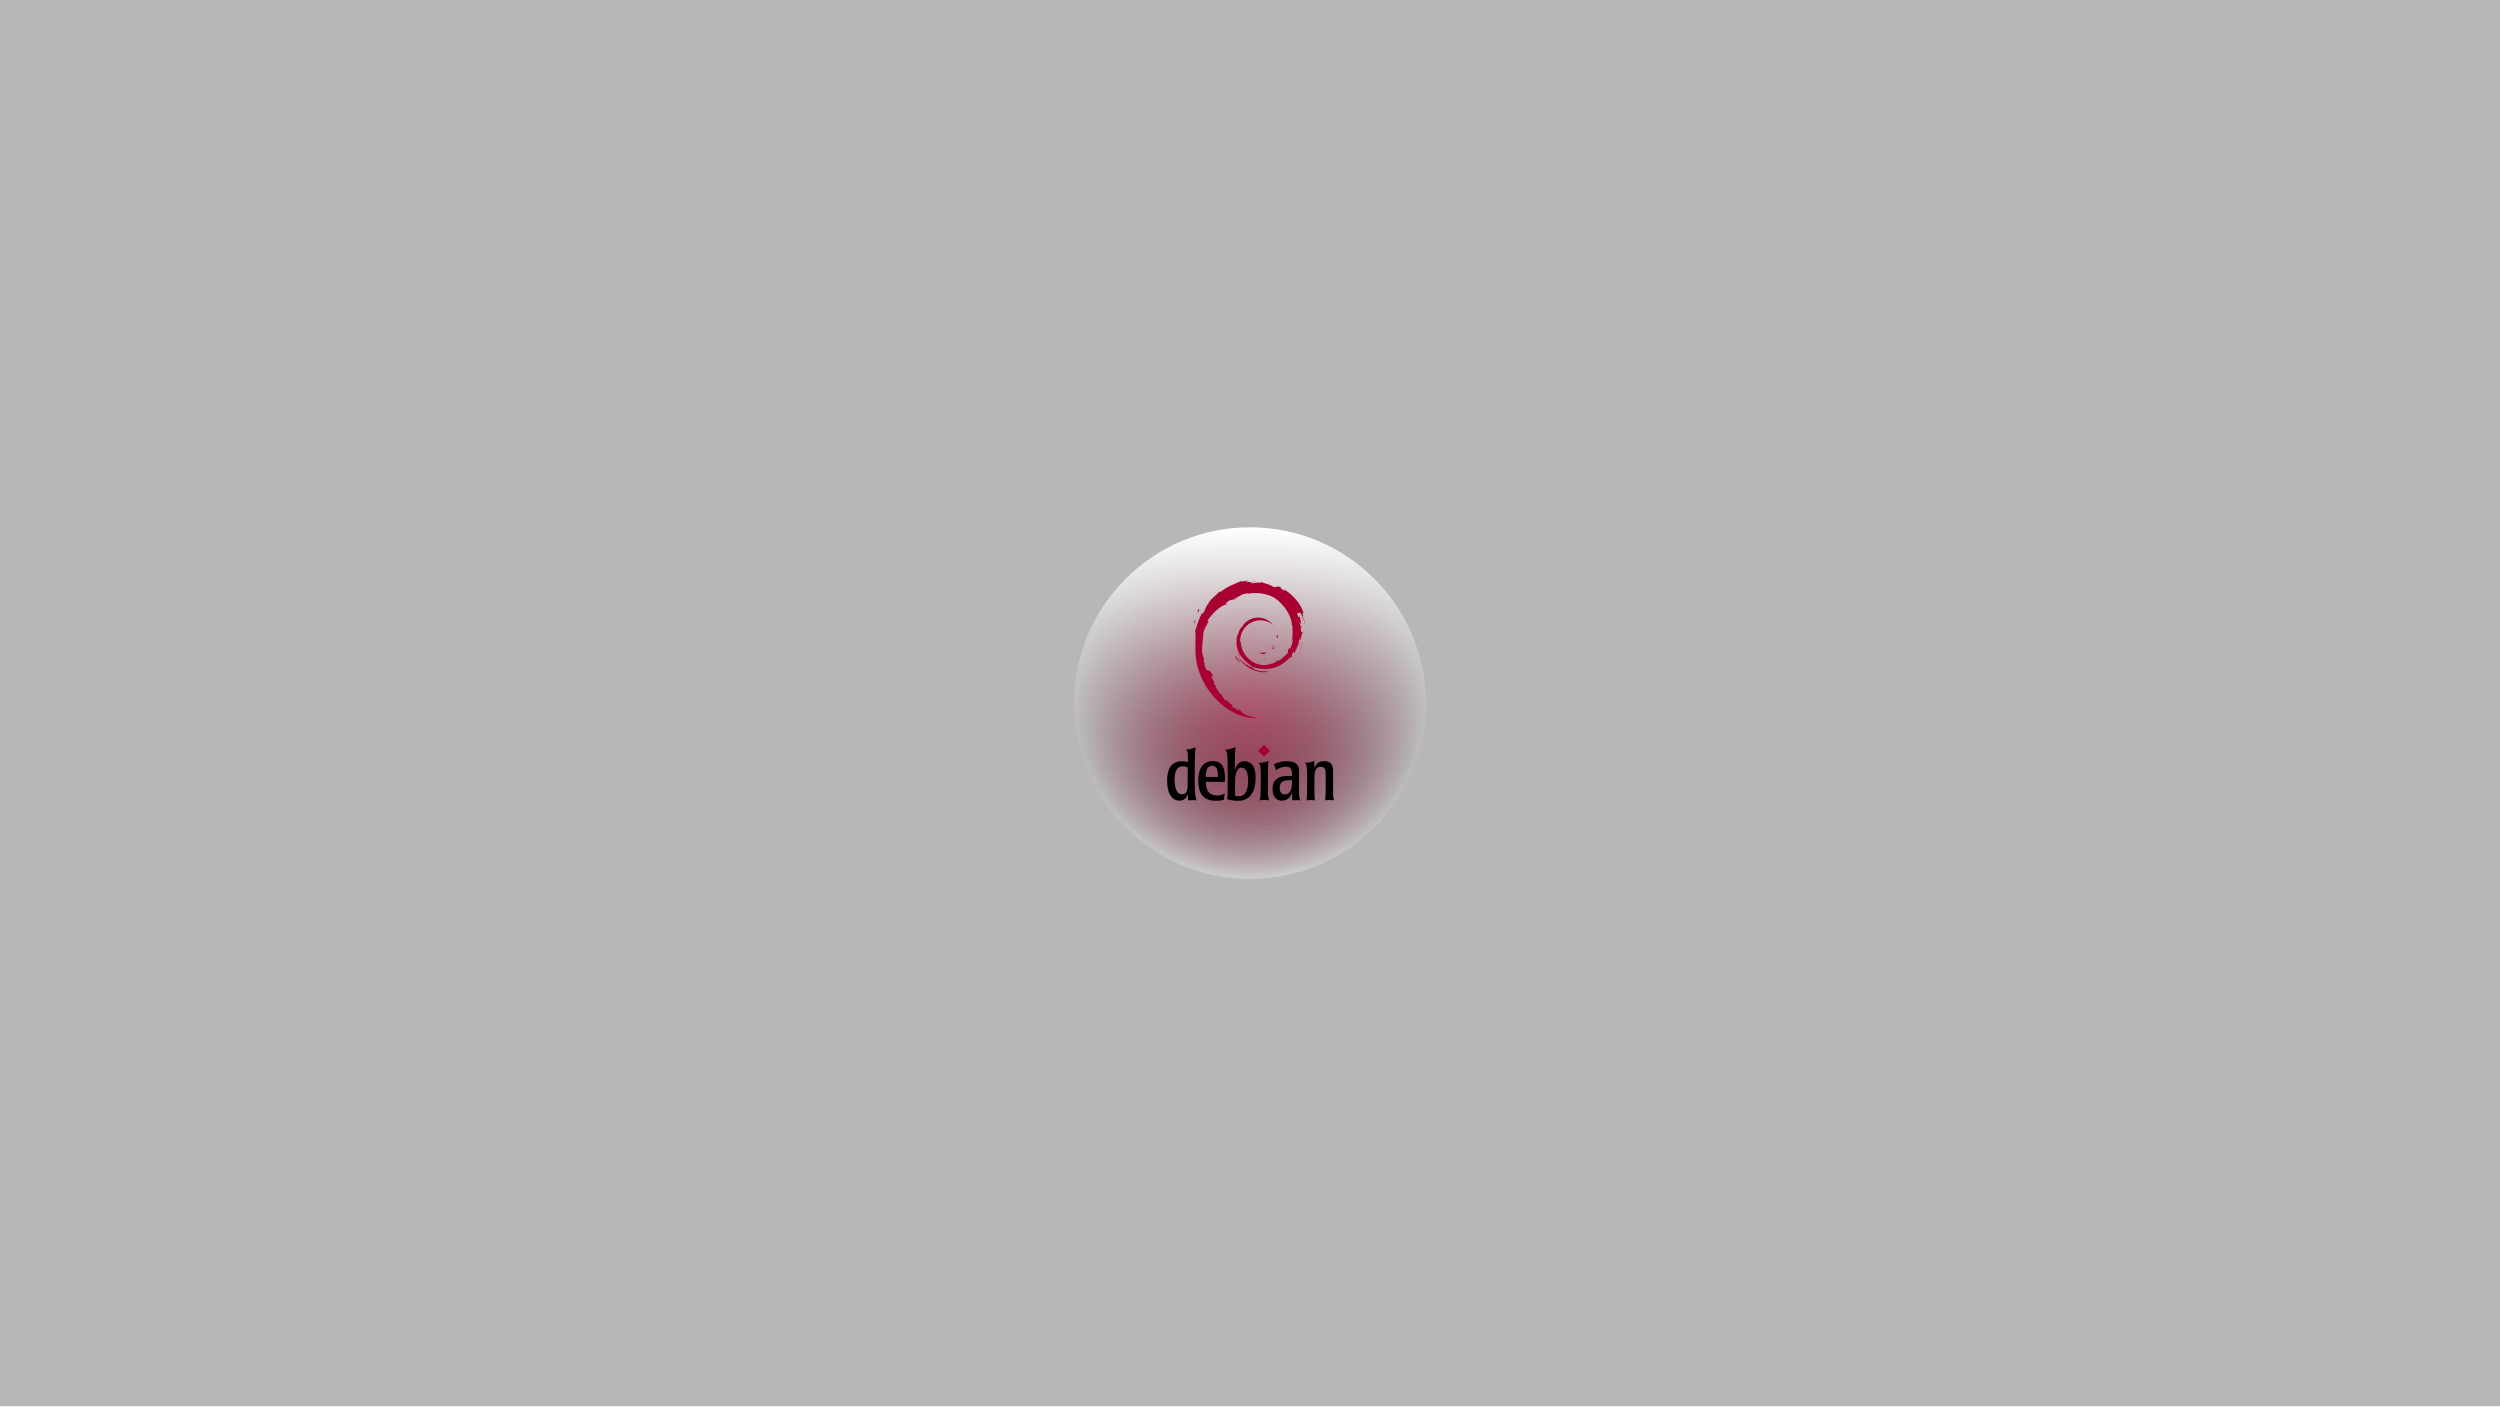
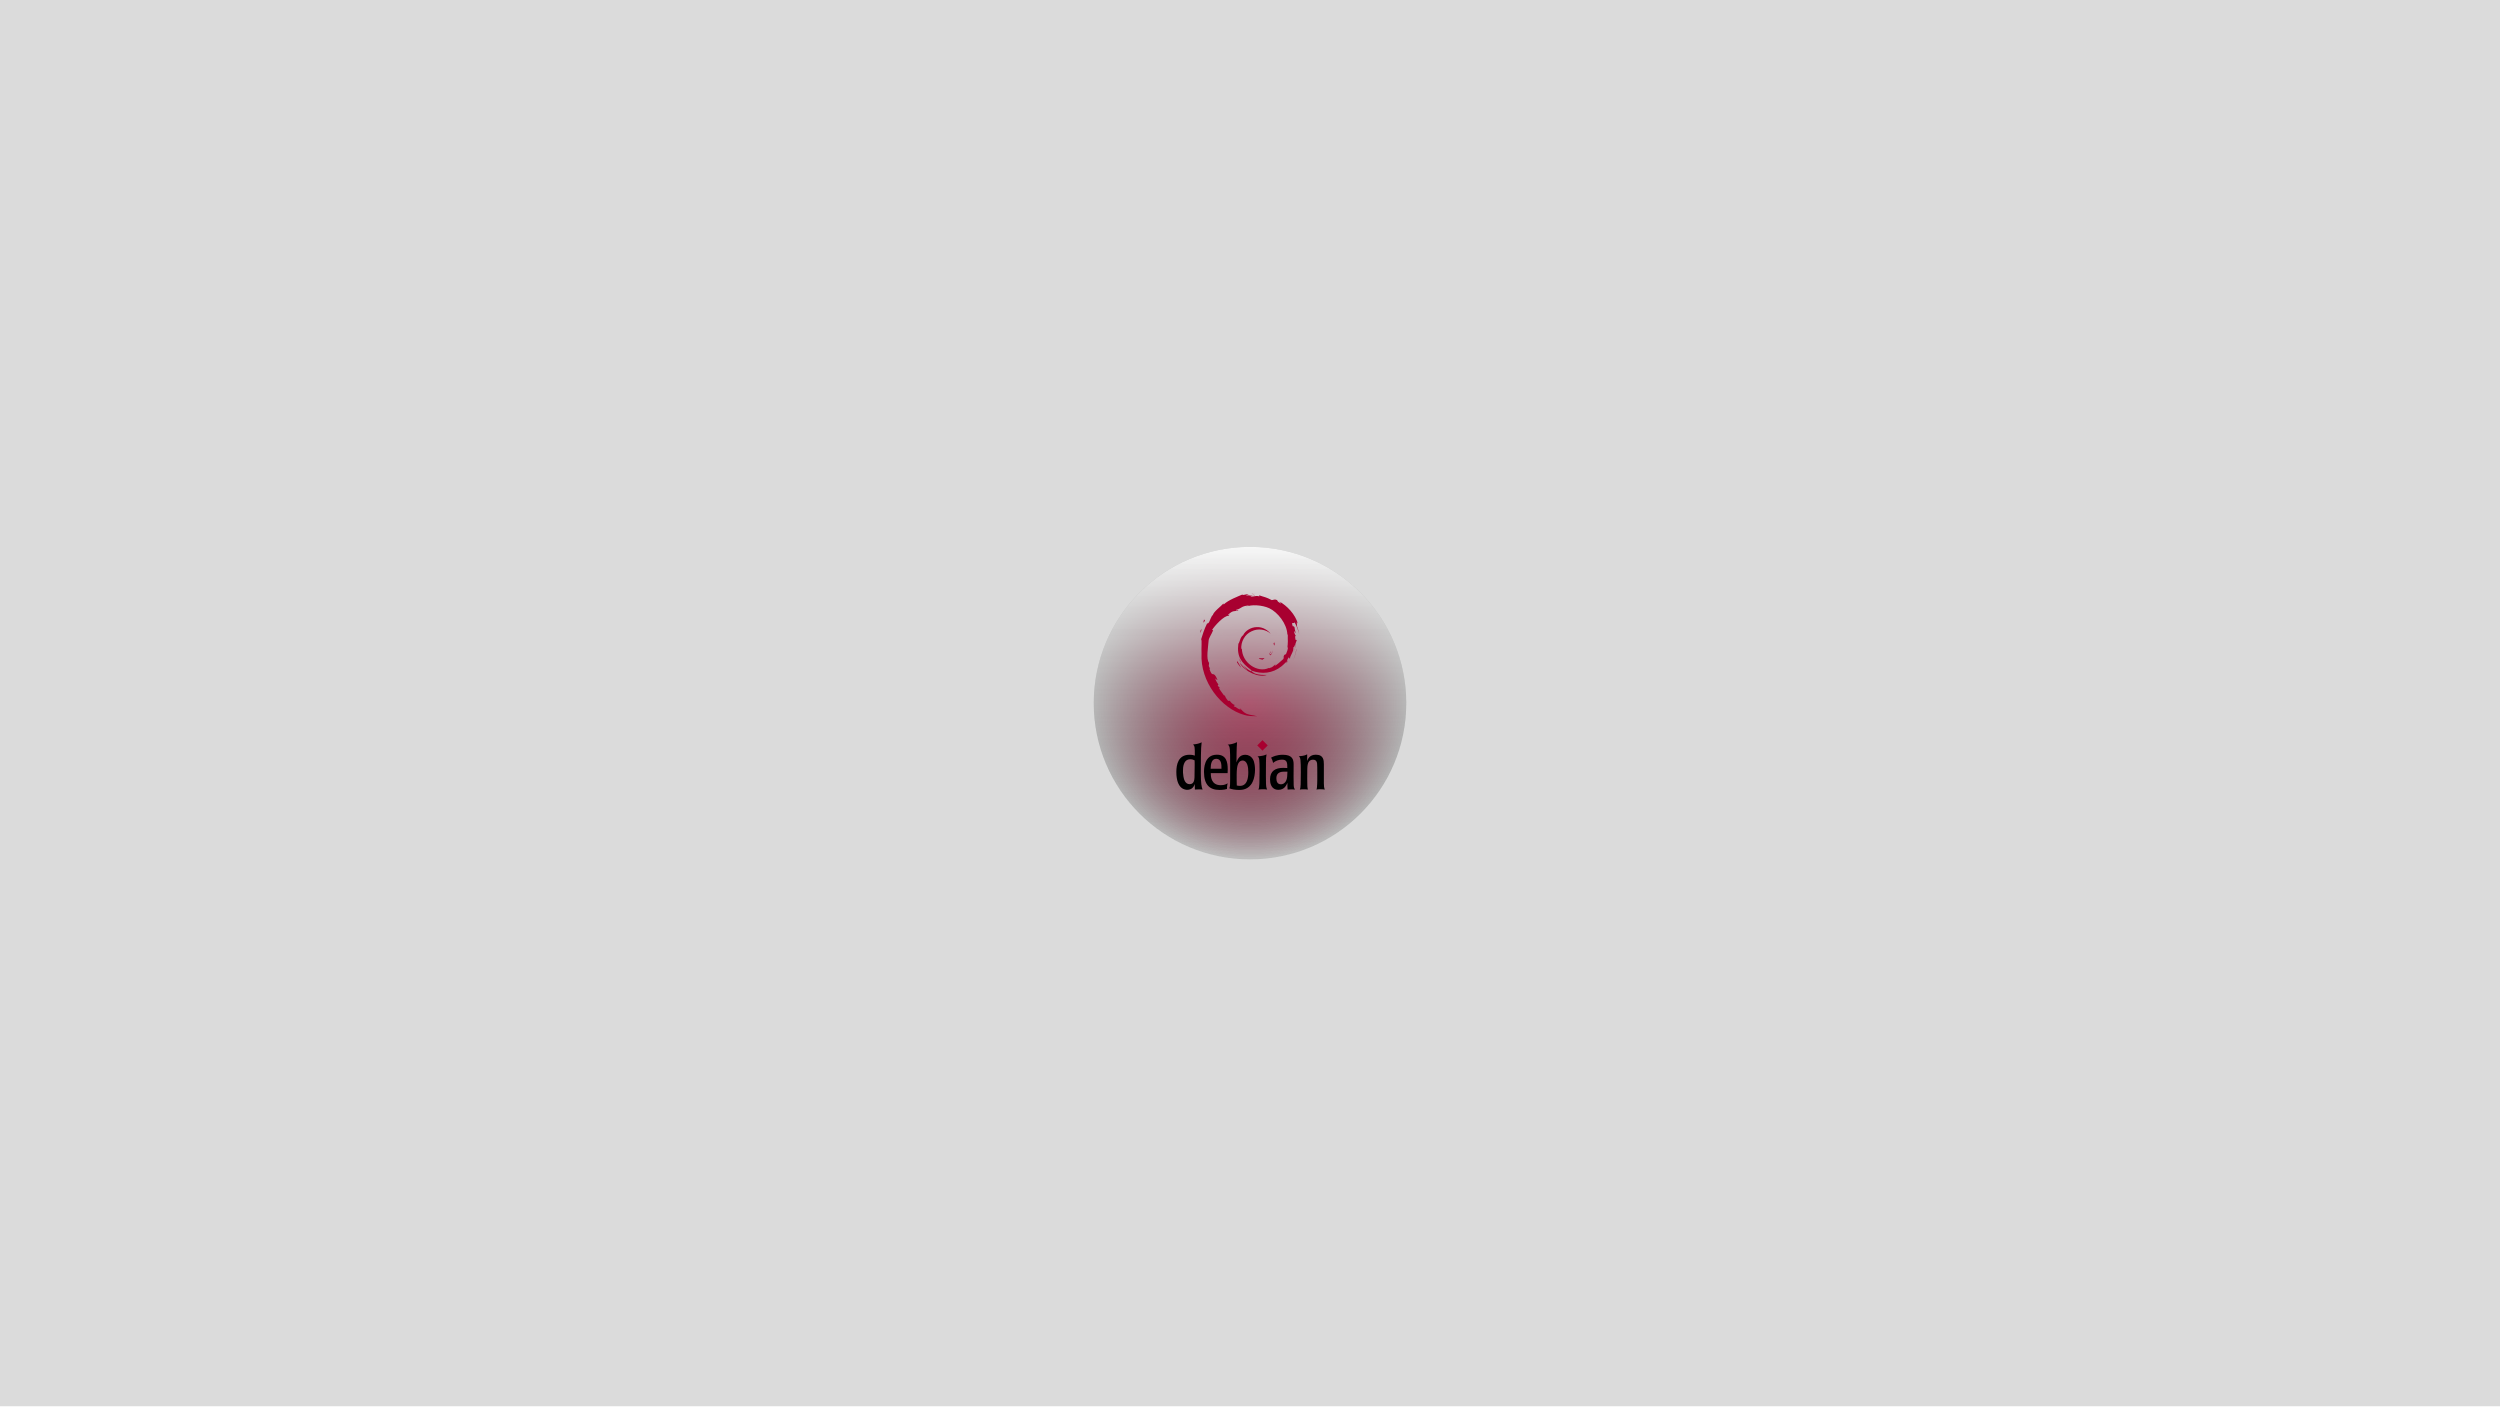
<svg xmlns="http://www.w3.org/2000/svg" xmlns:ns1="http://www.openswatchbook.org/uri/2009/osb" xmlns:xlink="http://www.w3.org/1999/xlink" id="svg3004" version="1.1" width="1920" height="1080" xml:space="preserve">
  <defs id="defs3008">
    <linearGradient id="linearGradient4164">
      <stop style="stop-color:#a80030;stop-opacity:1;" offset="0" id="stop4166" />
      <stop style="stop-color:#a80030;stop-opacity:0;" offset="1" id="stop4168" />
    </linearGradient>
    <linearGradient id="linearGradient5303">
      <stop style="stop-color:#f26711;stop-opacity:1;" offset="0" id="stop5305" />
      <stop style="stop-color:#f26711;stop-opacity:0;" offset="1" id="stop5307" />
    </linearGradient>
    <linearGradient id="linearGradient5267">
      <stop style="stop-color:#666666;stop-opacity:1;" offset="0" id="stop5269" />
      <stop style="stop-color:#666666;stop-opacity:0;" offset="1" id="stop5271" />
    </linearGradient>
    <linearGradient id="linearGradient5251" ns1:paint="solid">
      <stop style="stop-color:#666666;stop-opacity:1;" offset="0" id="stop5253" />
    </linearGradient>
    <linearGradient xlink:href="#linearGradient5267" id="linearGradient5273" x1="-395.365" y1="-212.642" x2="4.763" y2="-212.642" gradientUnits="userSpaceOnUse" />
    <radialGradient xlink:href="#linearGradient5303" id="radialGradient5325" cx="-163.148" cy="-366.263" fx="-163.148" fy="-366.263" r="144.094" gradientTransform="matrix(1,0,0,0.9338842,0,-24.21576)" gradientUnits="userSpaceOnUse" />
    <radialGradient xlink:href="#linearGradient4164" id="radialGradient4170" cx="1447.778" cy="-272.917" fx="1447.778" fy="-272.917" r="223.333" gradientTransform="matrix(1,0,0,0.9751244,0,-6.788974)" gradientUnits="userSpaceOnUse" />
    <radialGradient xlink:href="#linearGradient4164-9" id="radialGradient4170-9" cx="1447.778" cy="-272.917" fx="1447.778" fy="-272.917" r="223.333" gradientTransform="matrix(1,0,0,0.9751244,0,-6.788974)" gradientUnits="userSpaceOnUse" />
    <linearGradient id="linearGradient4164-9">
      <stop style="stop-color:#a80030;stop-opacity:1;" offset="0" id="stop4166-0" />
      <stop style="stop-color:#a80030;stop-opacity:0;" offset="1" id="stop4168-2" />
    </linearGradient>
    <radialGradient r="223.333" fy="-272.917" fx="1447.778" cy="-272.917" cx="1447.778" gradientTransform="matrix(1,0,0,0.9751244,0,-6.788974)" gradientUnits="userSpaceOnUse" id="radialGradient4206" xlink:href="#linearGradient4164-9" />
    <radialGradient xlink:href="#linearGradient4164" id="radialGradient14319" gradientUnits="userSpaceOnUse" gradientTransform="matrix(1,0,0,0.9751244,0,-6.788974)" cx="1447.778" cy="-272.917" fx="1447.778" fy="-272.917" r="223.333" />
    <linearGradient xlink:href="#linearGradient5267" id="linearGradient14321" gradientUnits="userSpaceOnUse" x1="-395.365" y1="-212.642" x2="4.763" y2="-212.642" />
    <linearGradient xlink:href="#linearGradient5267" id="linearGradient14345" gradientUnits="userSpaceOnUse" x1="-395.365" y1="-212.642" x2="4.763" y2="-212.642" />
    <radialGradient xlink:href="#linearGradient4164" id="radialGradient14347" gradientUnits="userSpaceOnUse" gradientTransform="matrix(1,0,0,0.9751244,0,-6.788974)" cx="1447.778" cy="-272.917" fx="1447.778" fy="-272.917" r="223.333" />
    <radialGradient xlink:href="#linearGradient4164" id="radialGradient14931" gradientUnits="userSpaceOnUse" gradientTransform="matrix(1,0,0,0.9751244,0,-6.788974)" cx="1447.778" cy="-272.917" fx="1447.778" fy="-272.917" r="223.333" />
    <linearGradient xlink:href="#linearGradient5267" id="linearGradient14933" gradientUnits="userSpaceOnUse" x1="-395.365" y1="-212.642" x2="4.763" y2="-212.642" />
    <radialGradient xlink:href="#linearGradient4164" id="radialGradient14961" gradientUnits="userSpaceOnUse" gradientTransform="matrix(1,0,0,0.9751244,0,-6.788974)" cx="1447.778" cy="-272.917" fx="1447.778" fy="-272.917" r="223.333" />
    <linearGradient xlink:href="#linearGradient5267" id="linearGradient14963" gradientUnits="userSpaceOnUse" x1="-395.365" y1="-212.642" x2="4.763" y2="-212.642" />
    <radialGradient xlink:href="#linearGradient4164" id="radialGradient14989" gradientUnits="userSpaceOnUse" gradientTransform="matrix(1,0,0,0.9751244,0,-6.788974)" cx="1447.778" cy="-272.917" fx="1447.778" fy="-272.917" r="223.333" />
    <linearGradient xlink:href="#linearGradient5267" id="linearGradient14991" gradientUnits="userSpaceOnUse" x1="-395.365" y1="-212.642" x2="4.763" y2="-212.642" />
    <linearGradient xlink:href="#linearGradient5267" id="linearGradient15015" gradientUnits="userSpaceOnUse" x1="-395.365" y1="-212.642" x2="4.763" y2="-212.642" />
    <linearGradient xlink:href="#linearGradient5267" id="linearGradient3725" gradientUnits="userSpaceOnUse" x1="-395.365" y1="-212.642" x2="4.763" y2="-212.642" />
    <radialGradient r="125.556" fy="-292.917" fx="-318.889" cy="-292.917" cx="-318.889" gradientTransform="matrix(1,0,0,1.061947,0,18.14526)" gradientUnits="userSpaceOnUse" id="radialGradient3812" xlink:href="#linearGradient3787-8" />
    <linearGradient id="linearGradient3787-8">
      <stop style="stop-color:#000000;stop-opacity:1;" offset="0" id="stop3789-9" />
      <stop style="stop-color:#000000;stop-opacity:0;" offset="1" id="stop3791-4" />
    </linearGradient>
    <radialGradient r="125.556" fy="-292.917" fx="-318.889" cy="-292.917" cx="-318.889" gradientTransform="matrix(1,0,0,1.061947,0,18.14526)" gradientUnits="userSpaceOnUse" id="radialGradient6789" xlink:href="#linearGradient3787-8" />
    <radialGradient xlink:href="#linearGradient3787-8" id="radialGradient4790" gradientUnits="userSpaceOnUse" gradientTransform="matrix(1,0,0,1.061947,0,18.14526)" cx="-318.889" cy="-292.917" fx="-318.889" fy="-292.917" r="125.556" />
    <radialGradient xlink:href="#linearGradient4164" id="radialGradient4792" gradientUnits="userSpaceOnUse" gradientTransform="matrix(1,0,0,0.9751244,0,-6.788974)" cx="1447.778" cy="-272.917" fx="1447.778" fy="-272.917" r="223.333" />
    <linearGradient xlink:href="#linearGradient5267" id="linearGradient4794" gradientUnits="userSpaceOnUse" x1="-395.365" y1="-212.642" x2="4.763" y2="-212.642" />
    <radialGradient xlink:href="#linearGradient3787-8-7" id="radialGradient3863" gradientUnits="userSpaceOnUse" gradientTransform="matrix(1,0,0,1.061947,0,18.14526)" cx="-318.889" cy="-292.917" fx="-318.889" fy="-292.917" r="125.556" />
    <linearGradient id="linearGradient3787-8-7">
      <stop style="stop-color:#000000;stop-opacity:1;" offset="0" id="stop3789-9-5" />
      <stop style="stop-color:#000000;stop-opacity:0;" offset="1" id="stop3791-4-4" />
    </linearGradient>
    <radialGradient xlink:href="#linearGradient4164-0" id="radialGradient3861" gradientUnits="userSpaceOnUse" gradientTransform="matrix(1,0,0,0.9751244,0,-6.788974)" cx="1447.778" cy="-272.917" fx="1447.778" fy="-272.917" r="223.333" />
    <linearGradient id="linearGradient4164-0">
      <stop style="stop-color:#a80030;stop-opacity:1;" offset="0" id="stop4166-3" />
      <stop style="stop-color:#a80030;stop-opacity:0;" offset="1" id="stop4168-7" />
    </linearGradient>
    <linearGradient xlink:href="#linearGradient5267-6" id="linearGradient3859" gradientUnits="userSpaceOnUse" x1="-395.365" y1="-212.642" x2="4.763" y2="-212.642" />
    <linearGradient id="linearGradient5267-6">
      <stop style="stop-color:#ffffff;stop-opacity:1;" offset="0" id="stop5269-4" />
      <stop style="stop-color:#666666;stop-opacity:0;" offset="1" id="stop5271-5" />
    </linearGradient>
    <linearGradient xlink:href="#linearGradient5267-6" id="linearGradient4066" gradientUnits="userSpaceOnUse" x1="-395.365" y1="-212.642" x2="4.763" y2="-212.642" />
    <radialGradient xlink:href="#linearGradient4164-0" id="radialGradient4068" gradientUnits="userSpaceOnUse" gradientTransform="matrix(1,0,0,0.9751244,0,-6.788974)" cx="1447.778" cy="-272.917" fx="1447.778" fy="-272.917" r="223.333" />
    <radialGradient xlink:href="#linearGradient3787-8-7" id="radialGradient4070" gradientUnits="userSpaceOnUse" gradientTransform="matrix(1,0,0,1.061947,0,18.14526)" cx="-318.889" cy="-292.917" fx="-318.889" fy="-292.917" r="125.556" />
+     <radialGradient xlink:href="#linearGradient3787-8-7-5" id="radialGradient3862" gradientUnits="userSpaceOnUse" gradientTransform="matrix(1,0,0,1.061947,0,18.14526)" cx="-318.889" cy="-292.917" fx="-318.889" fy="-292.917" r="125.556" />
+     <linearGradient id="linearGradient3787-8-7-5">
+       <stop style="stop-color:#000000;stop-opacity:1;" offset="0" id="stop3789-9-5-1" />
+       <stop style="stop-color:#000000;stop-opacity:0;" offset="1" id="stop3791-4-4-6" />
+     </linearGradient>
+     <radialGradient xlink:href="#linearGradient4164-0-7" id="radialGradient3859" gradientUnits="userSpaceOnUse" gradientTransform="matrix(1,0,0,0.9751244,0,-6.788974)" cx="1447.778" cy="-272.917" fx="1447.778" fy="-272.917" r="223.333" />
+     <linearGradient id="linearGradient4164-0-7">
+       <stop style="stop-color:#a80030;stop-opacity:1;" offset="0" id="stop4166-3-1" />
+       <stop style="stop-color:#a80030;stop-opacity:0;" offset="1" id="stop4168-7-7" />
+     </linearGradient>
+     <linearGradient xlink:href="#linearGradient5267-6-1" id="linearGradient3857" gradientUnits="userSpaceOnUse" x1="-395.365" y1="-212.642" x2="4.763" y2="-212.642" />
+     <linearGradient id="linearGradient5267-6-1">
+       <stop style="stop-color:#f7f7f7;stop-opacity:1;" offset="0" id="stop5269-4-2" />
+       <stop style="stop-color:#666666;stop-opacity:0;" offset="1" id="stop5271-5-1" />
+     </linearGradient>
  </defs>
  <g id="g3012" transform="matrix(1.25,0,0,-1.25,0,1080)">
-     <rect style="fill:#b7b7b7;fill-opacity:1;stroke:none" id="rect3036" width="1536" height="864" x="0" y="-864" transform="scale(1,-1)" />
-     <g id="g3086">
-       <path transform="matrix(1.08777,0,0,-1.008,913.295,91.62002)" d="m -34.286,-337.679 c 0,59.173 -44.452,107.143 -99.286,107.143 -54.834,0 -99.286,-47.969 -99.286,-107.143 0,-59.173 44.452,-107.143 99.286,-107.143 54.834,0 99.286,47.969 99.286,107.143 z" id="path3219" style="fill:#cdcdcd;fill-opacity:1;fill-rule:nonzero;stroke:none" />
-       <path transform="matrix(0,0.860177,0.81,0,1005.263,706.3009)" d="m -193.333,-292.917 c 0,73.638 -56.213,133.333 -125.556,133.333 -69.342,0 -125.556,-59.695 -125.556,-133.333 0,-73.638 56.213,-133.333 125.556,-133.333 69.342,0 125.556,59.695 125.556,133.333 z" id="path5277-0-3" style="opacity:0.75;fill:url(#radialGradient4070);fill-opacity:1;fill-rule:evenodd;stroke:none" />
-       <path transform="matrix(0.4835821,0,0,-0.4959184,67.88056,296.6556)" d="m 1671.111,-272.917 c 0,120.275 -99.99,217.778 -223.333,217.778 -123.344,0 -223.333,-97.502 -223.333,-217.778 0,-120.275 99.99,-217.778 223.333,-217.778 123.344,0 223.333,97.502 223.333,217.778 z" id="path4162-8" style="fill:url(#radialGradient4068);fill-opacity:1;fill-rule:nonzero;stroke:none" />
-       <path transform="matrix(0,-0.5398262,-0.5813513,0,644.3803,326.5714)" d="m 4.763,-212.642 c 0,102.6 -89.572,185.774 -200.064,185.774 -110.493,0 -200.064,-83.174 -200.064,-185.774 0,-102.6 89.572,-185.774 200.064,-185.774 110.493,0 200.064,83.174 200.064,185.774 z" id="path3806-5" style="fill:url(#linearGradient4066);fill-opacity:1;fill-rule:evenodd;stroke:none" />
-       <g transform="matrix(0.9444422,0,0,0.9444444,1069.999,330.4444)" id="g14886-9">
+     <rect style="fill:#dbdbdb;fill-opacity:1;stroke:none" id="rect3036" width="1536" height="864" x="0" y="-864" transform="scale(1,-1)" />
+     <g transform="matrix(1.6,0,0,1.6,112.6401,-59.51995)" id="g3864">
+       <path transform="matrix(0.6043164,0,0,-0.56,490.3194,118.1)" d="m -34.286,-337.679 c 0,59.173 -44.452,107.143 -99.286,107.143 -54.834,0 -99.286,-47.969 -99.286,-107.143 0,-59.173 44.452,-107.143 99.286,-107.143 54.834,0 99.286,47.969 99.286,107.143 z" id="path3219" style="fill:#bfbfbf;fill-opacity:1;fill-rule:nonzero;stroke:none" />
+       <path transform="matrix(0,0.4778761,0.4499999,0,541.4125,459.5894)" d="m -193.333,-292.917 c 0,73.638 -56.213,133.333 -125.556,133.333 -69.342,0 -125.556,-59.695 -125.556,-133.333 0,-73.638 56.213,-133.333 125.556,-133.333 69.342,0 125.556,59.695 125.556,133.333 z" id="path5277-0-3" style="opacity:0.75;fill:url(#radialGradient3862);fill-opacity:1;fill-rule:evenodd;stroke:none" />
+       <path transform="matrix(0.2686567,0,0,-0.2755102,20.64482,232.0087)" d="m 1671.111,-272.917 c 0,120.275 -99.99,217.778 -223.333,217.778 -123.344,0 -223.333,-97.502 -223.333,-217.778 0,-120.275 99.99,-217.778 223.333,-217.778 123.344,0 223.333,97.502 223.333,217.778 z" id="path4162-8" style="fill:url(#radialGradient3859);fill-opacity:1;fill-rule:nonzero;stroke:none" />
+       <path transform="matrix(0,-0.2999035,-0.3229729,0,340.9224,248.6286)" d="m 4.763,-212.642 c 0,102.6 -89.572,185.774 -200.064,185.774 -110.493,0 -200.064,-83.174 -200.064,-185.774 0,-102.6 89.572,-185.774 200.064,-185.774 110.493,0 200.064,83.174 200.064,185.774 z" id="path3806-5" style="fill:url(#linearGradient3857);fill-opacity:1;fill-rule:evenodd;stroke:none" />
+       <g transform="matrix(0.52469,0,0,0.5246913,577.3771,250.7802)" id="g14886-9">
        <path style="fill:#a80030" d="m -312.757,140.399 c -1.493,-0.02 0.281,-0.767 2.23,-1.068 0.541,0.422 1.026,0.845 1.462,1.259 -1.212,-0.297 -2.447,-0.304 -3.692,-0.191" id="path3220-5" />
        <path style="fill:#a80030" d="m -304.748,142.396 c 0.892,1.228 1.54,2.571 1.768,3.959 -0.201,-0.989 -0.735,-1.843 -1.243,-2.746 -2.79,-1.757 -0.264,1.043 -0.002,2.109 -2.999,-3.78 -0.414,-2.266 -0.524,-3.322" id="path3222-3" />
        <path style="fill:#a80030" d="m -301.787,150.093 c 0.182,2.689 -0.529,1.837 -0.767,0.813 0.278,-0.146 0.499,-1.896 0.767,-0.813" id="path3224-5" />
        <path style="fill:#a80030" d="m -318.42,186.838 c 0.797,-0.142 1.722,-0.252 1.59,-0.443 0.875,0.193 1.072,0.367 -1.59,0.443" id="path3226-4" />
        <path style="fill:#a80030" d="m -316.829,186.395 -0.56,-0.117 0.523,0.048 0.038,0.069" id="path3228-6" />
        <path style="fill:#a80030" d="m -291.983,149.074 c 0.09,-2.414 -0.704,-3.587 -1.423,-5.661 l -1.292,-0.642 c -1.056,-2.052 0.105,-1.303 -0.651,-2.934 -1.65,-1.466 -5.001,-4.585 -6.074,-4.871 -0.784,0.017 0.531,0.925 0.702,1.28 -2.207,-1.515 -1.771,-2.274 -5.147,-3.196 l -0.098,0.221 c -8.322,-3.916 -19.884,3.843 -19.732,14.43 -0.088,-0.671 -0.253,-0.504 -0.437,-0.773 -0.43,5.446 2.516,10.916 7.483,13.153 4.859,2.404 10.554,1.419 14.032,-1.827 -1.91,2.504 -5.716,5.158 -10.223,4.912 -4.417,-0.072 -8.55,-2.878 -9.929,-5.927 -2.262,-1.424 -2.526,-5.491 -3.511,-6.236 -1.328,-9.751 2.495,-13.962 8.962,-18.919 1.015,-0.685 0.286,-0.79 0.422,-1.312 -2.148,1.005 -4.114,2.524 -5.733,4.383 0.859,-1.256 1.785,-2.477 2.983,-3.436 -2.027,0.684 -4.734,4.909 -5.522,5.08 3.492,-6.252 14.165,-10.965 19.757,-8.626 -2.588,-0.096 -5.874,-0.053 -8.779,1.021 -1.224,0.628 -2.881,1.928 -2.585,2.171 7.629,-2.848 15.508,-2.156 22.108,3.134 1.68,1.309 3.515,3.534 4.045,3.564 -0.798,-1.201 0.137,-0.577 -0.477,-1.637 1.67,2.699 -0.728,1.099 1.728,4.66 l 0.907,-1.249 c -0.34,2.242 2.782,4.961 2.465,8.504 0.716,1.083 0.798,-1.167 0.039,-3.659 1.054,2.764 0.279,3.209 0.548,5.491 0.291,-0.767 0.677,-1.582 0.874,-2.392 -0.687,2.673 0.702,4.499 1.048,6.052 -0.342,0.15 -1.06,-1.181 -1.226,1.974 0.025,1.371 0.383,0.718 0.52,1.056 -0.268,0.155 -0.974,1.206 -1.403,3.221 0.309,0.475 0.831,-1.228 1.255,-1.297 -0.273,1.602 -0.741,2.823 -0.761,4.053 -1.239,2.588 -0.439,-0.346 -1.442,1.111 -1.319,4.11 1.093,0.954 1.257,2.82 1.996,-2.892 3.134,-7.378 3.659,-9.236 -0.4,2.265 -1.044,4.46 -1.832,6.583 0.608,-0.257 -0.978,4.659 0.79,1.404 -1.887,6.939 -8.071,13.423 -13.76,16.464 0.694,-0.636 1.573,-1.436 1.259,-1.562 -2.831,1.683 -2.334,1.816 -2.739,2.528 -2.303,0.938 -2.457,-0.077 -3.98,-0.002 -4.346,2.306 -5.183,2.061 -9.183,3.504 l 0.182,-0.851 c -2.878,0.959 -3.354,-0.362 -6.464,-0.002 -0.189,0.147 0.997,0.536 1.974,0.676 -2.783,-0.368 -2.654,0.549 -5.377,-0.101 0.67,0.471 1.382,0.783 2.097,1.183 -2.269,-0.138 -5.419,-1.321 -4.447,-0.244 -3.702,-1.652 -10.277,-3.971 -13.966,-7.431 l -0.116,0.775 c -1.69,-2.029 -7.372,-6.06 -7.825,-8.691 l -0.453,-0.105 c -0.878,-1.49 -1.449,-3.177 -2.146,-4.709 -1.15,-1.961 -1.686,-0.755 -1.523,-1.063 -2.263,-4.588 -3.389,-8.442 -4.359,-11.605 0.691,-1.034 0.017,-6.226 0.278,-10.381 -1.135,-20.525 14.405,-40.452 31.391,-45.052 2.49,-0.892 6.191,-0.86 9.34,-0.948 -3.715,1.063 -4.194,0.562 -7.815,1.824 -2.611,1.231 -3.182,2.635 -5.032,4.24 l 0.732,-1.294 c -3.627,1.284 -2.109,1.589 -5.06,2.523 l 0.782,1.02 c -1.176,0.09 -3.114,1.98 -3.644,3.03 l -1.287,-0.051 c -1.545,1.904 -2.369,3.28 -2.308,4.346 l -0.416,-0.741 c -0.471,0.808 -5.686,7.151 -2.98,5.675 -0.503,0.458 -1.171,0.746 -1.895,2.064 l 0.55,0.628 c -1.3,1.675 -2.396,3.822 -2.312,4.538 0.694,-0.937 1.176,-1.113 1.653,-1.274 -3.288,8.157 -3.473,0.449 -5.962,8.302 l 0.526,0.042 c -0.403,0.61 -0.649,1.269 -0.973,1.917 l 0.23,2.283 c -2.366,2.733 -0.661,11.634 -0.319,16.515 0.235,1.984 1.975,4.097 3.297,7.411 l -0.805,0.138 c 1.541,2.686 8.794,10.789 12.155,10.373 1.627,2.044 -0.324,0.008 -0.642,0.522 3.576,3.7 4.7,2.614 7.112,3.28 2.601,1.544 -2.233,-0.603 -1,0.588 4.499,1.148 3.187,2.612 9.055,3.194 0.619,-0.352 -1.436,-0.543 -1.951,-1 3.747,1.834 11.858,1.416 17.129,-1.017 6.111,-2.858 12.982,-11.304 13.254,-19.249 l 0.309,-0.083 c -0.156,-3.159 0.484,-6.813 -0.626,-10.168 l 0.75,1.59" id="path3230-6" />
        <path style="fill:#a80030" d="m -329.053,138.351 -0.211,-1.046 c 0.982,-1.334 1.761,-2.778 3.013,-3.817 -0.901,1.757 -1.57,2.484 -2.802,4.864" id="path3232-7" />
        <path style="fill:#a80030" d="m -326.734,138.44 c -0.52,0.575 -0.825,1.267 -1.171,1.954 0.33,-1.21 1.005,-2.25 1.631,-3.309 l -0.461,1.355" id="path3234-8" />
        <path style="fill:#a80030" d="m -285.688,147.362 -0.219,-0.551 c -0.402,-2.855 -1.272,-5.681 -2.603,-8.301 1.471,2.764 2.419,5.789 2.821,8.853" id="path3236-2" />
        <path style="fill:#a80030" d="m -318.123,187.554 c 1.008,0.369 2.48,0.203 3.553,0.446 -1.397,-0.117 -2.786,-0.187 -4.158,-0.362 l 0.605,-0.084" id="path3238-4" />
        <path style="fill:#a80030" d="m -353.562,168.71 c 0.233,-2.152 -1.619,-2.988 0.41,-1.568 1.089,2.452 -0.424,0.676 -0.41,1.568" id="path3240-7" />
        <path style="fill:#a80030" d="m -355.948,158.745 c 0.469,1.436 0.552,2.297 0.731,3.129 -1.292,-1.652 -0.595,-2.005 -0.731,-3.129" id="path3242-7" />
        <path d="m -360.246,62.609 c -0.045,-0.047 -0.045,-7.499 -0.138,-9.444 -0.092,-1.573 -0.232,-4.952 -3.565,-4.952 -3.426,0 -4.259,3.935 -4.537,5.647 -0.324,1.898 -0.324,3.474 -0.324,4.166 0,2.223 0.139,8.428 5.37,8.428 1.575,0 2.454,-0.465 3.148,-0.833 l 0.045,-3.011 z m -13.425,-5.464 c 0,-13.054 6.945,-13.054 7.963,-13.054 2.87,0 4.723,1.575 5.509,4.305 l 0.093,-4.119 c 0.88,0.047 1.759,0.139 3.194,0.139 0.51,0 0.925,0 1.297,-0.047 0.371,0 0.74,-0.045 1.157,-0.092 -0.74,1.481 -1.296,4.814 -1.296,12.038 0,7.037 0,18.934 0.601,22.545 -1.665,-0.788 -3.102,-1.298 -6.25,-1.575 1.25,-1.343 1.25,-2.037 1.25,-8.147 -0.878,0.277 -1.99,0.601 -3.888,0.601 -8.286,-9.99e-4 -9.629,-7.223 -9.629,-12.595" id="path3244-9" />
        <path d="m -348.563,59.509 c 0.047,3.842 0.834,7.268 4.12,7.268 3.612,0 3.887,-3.98 3.796,-7.268 h -7.916 z m 12.499,-0.465 c 0,5.417 -1.064,10.742 -7.916,10.742 -9.443,0 -9.443,-10.465 -9.443,-12.685 0,-9.397 4.212,-13.101 11.296,-13.101 3.146,0 4.676,0.461 5.509,0.694 -0.046,1.666 0.185,2.731 0.465,4.166 -0.974,-0.603 -2.224,-1.39 -5.001,-1.39 -7.222,0 -7.315,6.576 -7.315,8.844 h 12.317 l 0.09,2.729" id="path3246-7" />
        <path d="m -321.004,57.054 c 0,-4.305 -0.786,-10.093 -6.156,-10.093 -0.741,0 -1.666,0.141 -2.268,0.279 -0.093,1.666 -0.093,4.537 -0.093,7.87 0,3.982 0.416,6.062 0.741,7.084 0.971,3.286 3.147,3.331 3.563,3.331 3.519,0 4.213,-4.861 4.213,-8.47 z M -334.289,52.008 c 0,-3.427 0,-5.37 -0.555,-6.851 1.898,-0.741 4.258,-1.157 7.084,-1.157 1.805,0 7.037,0 9.86,5.786 1.343,2.686 1.805,6.297 1.805,9.029 0,1.666 -0.186,5.323 -1.528,7.639 -1.295,2.174 -3.379,3.286 -5.6,3.286 -4.445,0 -5.741,-3.704 -6.434,-5.602 0,2.361 0.045,10.601 0.415,14.814 -3.008,-1.39 -4.862,-1.62 -6.851,-1.805 1.805,-0.739 1.805,-3.798 1.805,-13.751 V 52.008" id="path3248-0" />
        <path d="m -307.196,44.277 c -0.927,0.139 -1.577,0.232 -2.919,0.232 -1.479,0 -2.5,-0.094 -3.563,-0.232 0.463,0.88 0.647,1.298 0.786,4.305 0.186,4.121 0.232,15.14 -0.092,17.455 -0.232,1.76 -0.647,2.037 -1.296,2.5 3.796,0.371 4.861,0.647 6.619,1.481 -0.369,-2.035 -0.418,-3.056 -0.418,-6.156 -0.091,-15.974 -0.138,-17.686 0.882,-19.584" id="path3250-1" />
        <path d="m -292.372,57.38 c -0.092,-2.917 -0.139,-4.954 -0.927,-6.574 -0.972,-2.084 -2.592,-2.686 -3.796,-2.686 -2.78,0 -3.38,2.314 -3.38,4.582 0,4.351 3.889,4.678 5.647,4.678 h 2.456 z m -12.732,-5.696 c 0,-2.917 0.88,-5.833 3.474,-7.084 1.157,-0.51 2.314,-0.51 2.686,-0.51 4.26,0 5.694,3.149 6.574,5.093 -0.047,-2.037 0,-3.286 0.139,-4.908 0.833,0.047 1.666,0.139 3.056,0.139 0.786,0 1.528,-0.092 2.314,-0.139 -0.51,0.786 -0.786,1.251 -0.927,3.056 -0.092,1.758 -0.092,3.518 -0.092,5.972 l 0.047,9.444 c 0,3.52 -0.927,6.992 -7.872,6.992 -4.582,0 -7.266,-1.39 -8.609,-2.084 0.556,-1.019 1.019,-1.896 1.435,-3.889 1.807,1.575 4.168,2.408 6.574,2.408 3.844,0 3.844,-2.547 3.844,-6.156 -0.88,0.045 -1.622,0.137 -2.872,0.137 -5.882,-9.99e-4 -9.77,-2.266 -9.77,-8.471" id="path3252-4" />
        <path d="m -265.706,48.86 c 0.047,-1.575 0.047,-3.241 0.694,-4.584 -1.02,0.092 -1.622,0.232 -3.518,0.232 -1.112,0 -1.713,-0.094 -2.594,-0.232 0.184,0.601 0.279,0.833 0.371,1.622 0.139,1.063 0.232,4.629 0.232,5.88 v 4.999 c 0,2.176 0,5.325 -0.141,6.435 -0.092,0.786 -0.322,2.915 -3.009,2.915 -2.639,0 -3.518,-1.943 -3.842,-3.518 -0.369,-1.62 -0.369,-3.38 -0.369,-10.231 0.045,-5.927 0.045,-6.48 0.508,-8.102 -0.786,0.092 -1.758,0.184 -3.147,0.184 -1.112,0 -1.852,-0.045 -2.776,-0.184 0.324,0.741 0.51,1.112 0.601,3.704 0.094,2.547 0.279,15.047 -0.141,18.008 -0.23,1.807 -0.694,2.223 -1.202,2.686 3.751,0.186 4.952,0.788 6.111,1.388 v -4.906 c 0.554,1.437 1.711,4.631 6.342,4.631 5.788,0 5.833,-4.213 5.88,-6.99 V 48.86" id="path3254-6" />
        <path style="fill:#a80030" d="m -306.806,76.569 -3.834,-3.832 -3.832,3.832 3.832,3.832 3.834,-3.832" id="path3256-6" />
      </g>
    </g>
  </g>
</svg>
